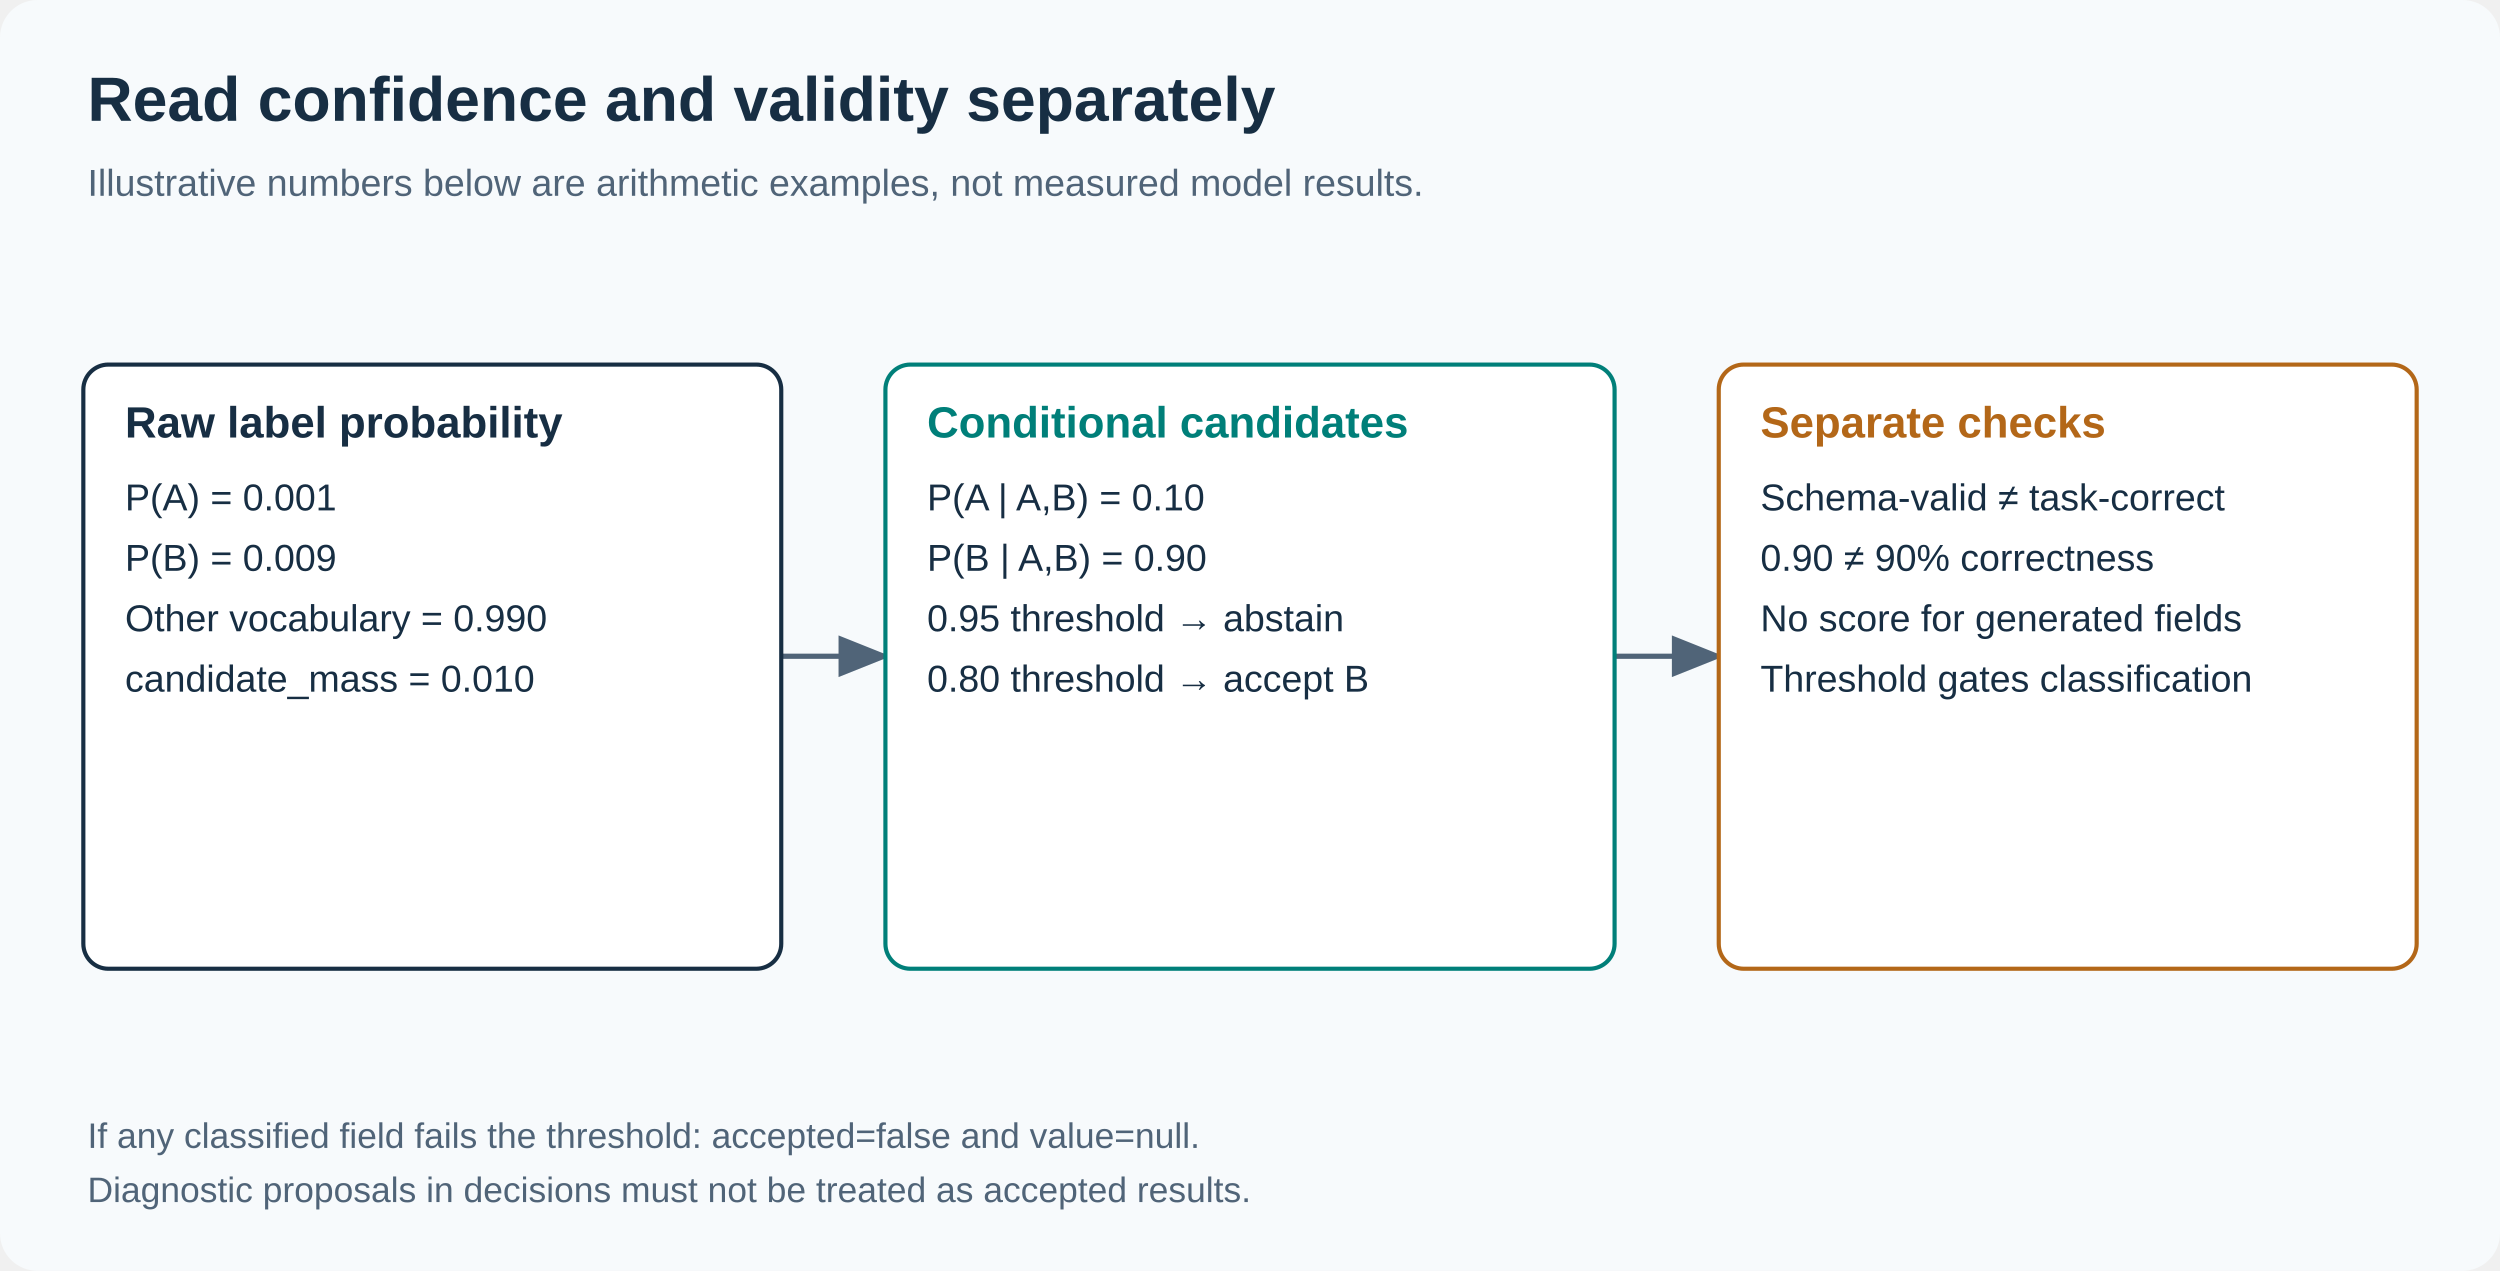
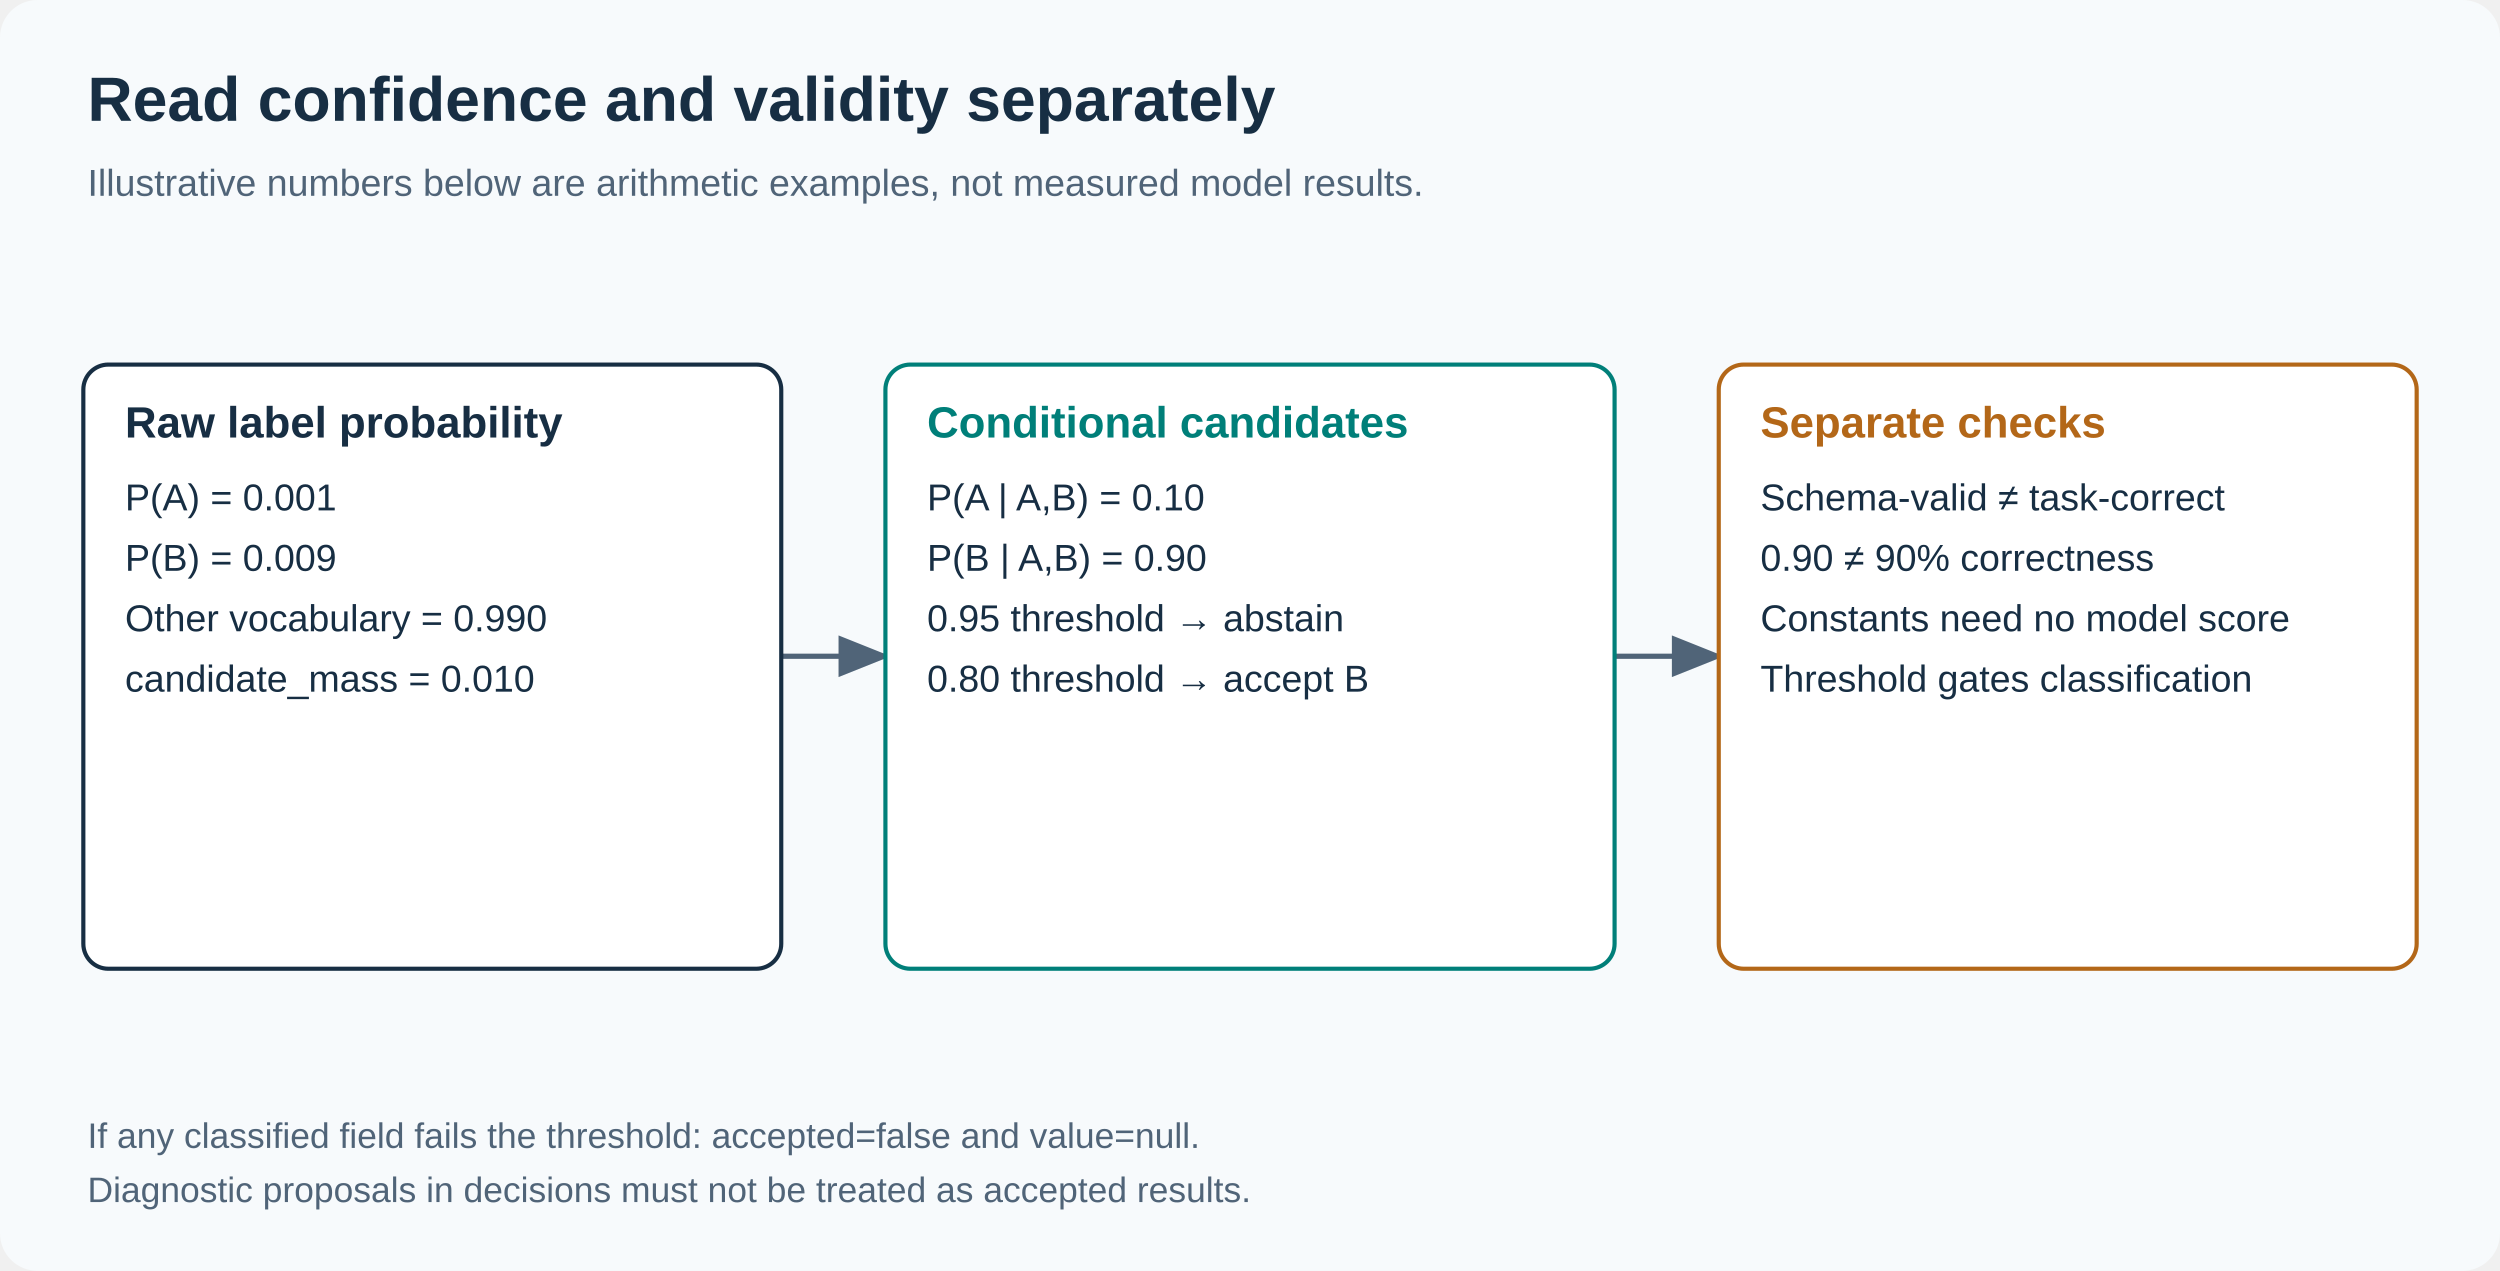
<svg xmlns="http://www.w3.org/2000/svg" width="1200" height="610" viewBox="0 0 1200 610" role="img">
  <defs>
    <marker id="arrow" markerWidth="10" markerHeight="8" refX="9" refY="4" orient="auto">
      <path d="M0 0 L10 4 L0 8" fill="#506478" />
    </marker>
  </defs>
  <rect width="1200" height="610" rx="18" fill="#f7fafc" />
  <g font-family="Arial, Noto Sans CJK SC, Microsoft YaHei, sans-serif">
    <text x="42" y="58" font-size="30" font-weight="bold" text-anchor="start" fill="#172e43">Read confidence and validity separately</text>
    <text x="42" y="94" font-size="18" font-weight="normal" text-anchor="start" fill="#506478">Illustrative numbers below are arithmetic examples, not measured model results.</text>
    <path d="M375 315 L425 315" stroke="#506478" stroke-width="2.5" fill="none" marker-end="url(#arrow)" />
    <path d="M775 315 L825 315" stroke="#506478" stroke-width="2.5" fill="none" marker-end="url(#arrow)" />
    <rect x="40" y="175" width="335" height="290" rx="12" fill="white" stroke="#172e43" stroke-width="2" />
    <text x="60" y="210" font-size="21" font-weight="bold" text-anchor="start" fill="#172e43">Raw label probability</text>
    <text x="60" y="245" font-size="18" font-weight="normal" text-anchor="start" fill="#172e43">P(A) = 0.001</text>
    <text x="60" y="274" font-size="18" font-weight="normal" text-anchor="start" fill="#172e43">P(B) = 0.009</text>
    <text x="60" y="303" font-size="18" font-weight="normal" text-anchor="start" fill="#172e43">Other vocabulary = 0.990</text>
    <text x="60" y="332" font-size="18" font-weight="normal" text-anchor="start" fill="#172e43">candidate_mass = 0.010</text>
    <rect x="425" y="175" width="350" height="290" rx="12" fill="white" stroke="#007f79" stroke-width="2" />
    <text x="445" y="210" font-size="21" font-weight="bold" text-anchor="start" fill="#007f79">Conditional candidates</text>
    <text x="445" y="245" font-size="18" font-weight="normal" text-anchor="start" fill="#172e43">P(A | A,B) = 0.10</text>
    <text x="445" y="274" font-size="18" font-weight="normal" text-anchor="start" fill="#172e43">P(B | A,B) = 0.90</text>
    <text x="445" y="303" font-size="18" font-weight="normal" text-anchor="start" fill="#172e43">0.95 threshold → abstain</text>
    <text x="445" y="332" font-size="18" font-weight="normal" text-anchor="start" fill="#172e43">0.80 threshold → accept B</text>
    <rect x="825" y="175" width="335" height="290" rx="12" fill="white" stroke="#b36718" stroke-width="2" />
    <text x="845" y="210" font-size="21" font-weight="bold" text-anchor="start" fill="#b36718">Separate checks</text>
    <text x="845" y="245" font-size="18" font-weight="normal" text-anchor="start" fill="#172e43">Schema-valid ≠ task-correct</text>
    <text x="845" y="274" font-size="18" font-weight="normal" text-anchor="start" fill="#172e43">0.90 ≠ 90% correctness</text>
-     <text x="845" y="303" font-size="18" font-weight="normal" text-anchor="start" fill="#172e43">No score for generated fields</text>
+     <text x="845" y="303" font-size="18" font-weight="normal" text-anchor="start" fill="#172e43">Constants need no model score</text>
    <text x="845" y="332" font-size="18" font-weight="normal" text-anchor="start" fill="#172e43">Threshold gates classification</text>
    <text x="42" y="551" font-size="17" font-weight="normal" text-anchor="start" fill="#506478">If any classified field fails the threshold: accepted=false and value=null.</text>
    <text x="42" y="577" font-size="17" font-weight="normal" text-anchor="start" fill="#506478">Diagnostic proposals in decisions must not be treated as accepted results.</text>
  </g>
</svg>
